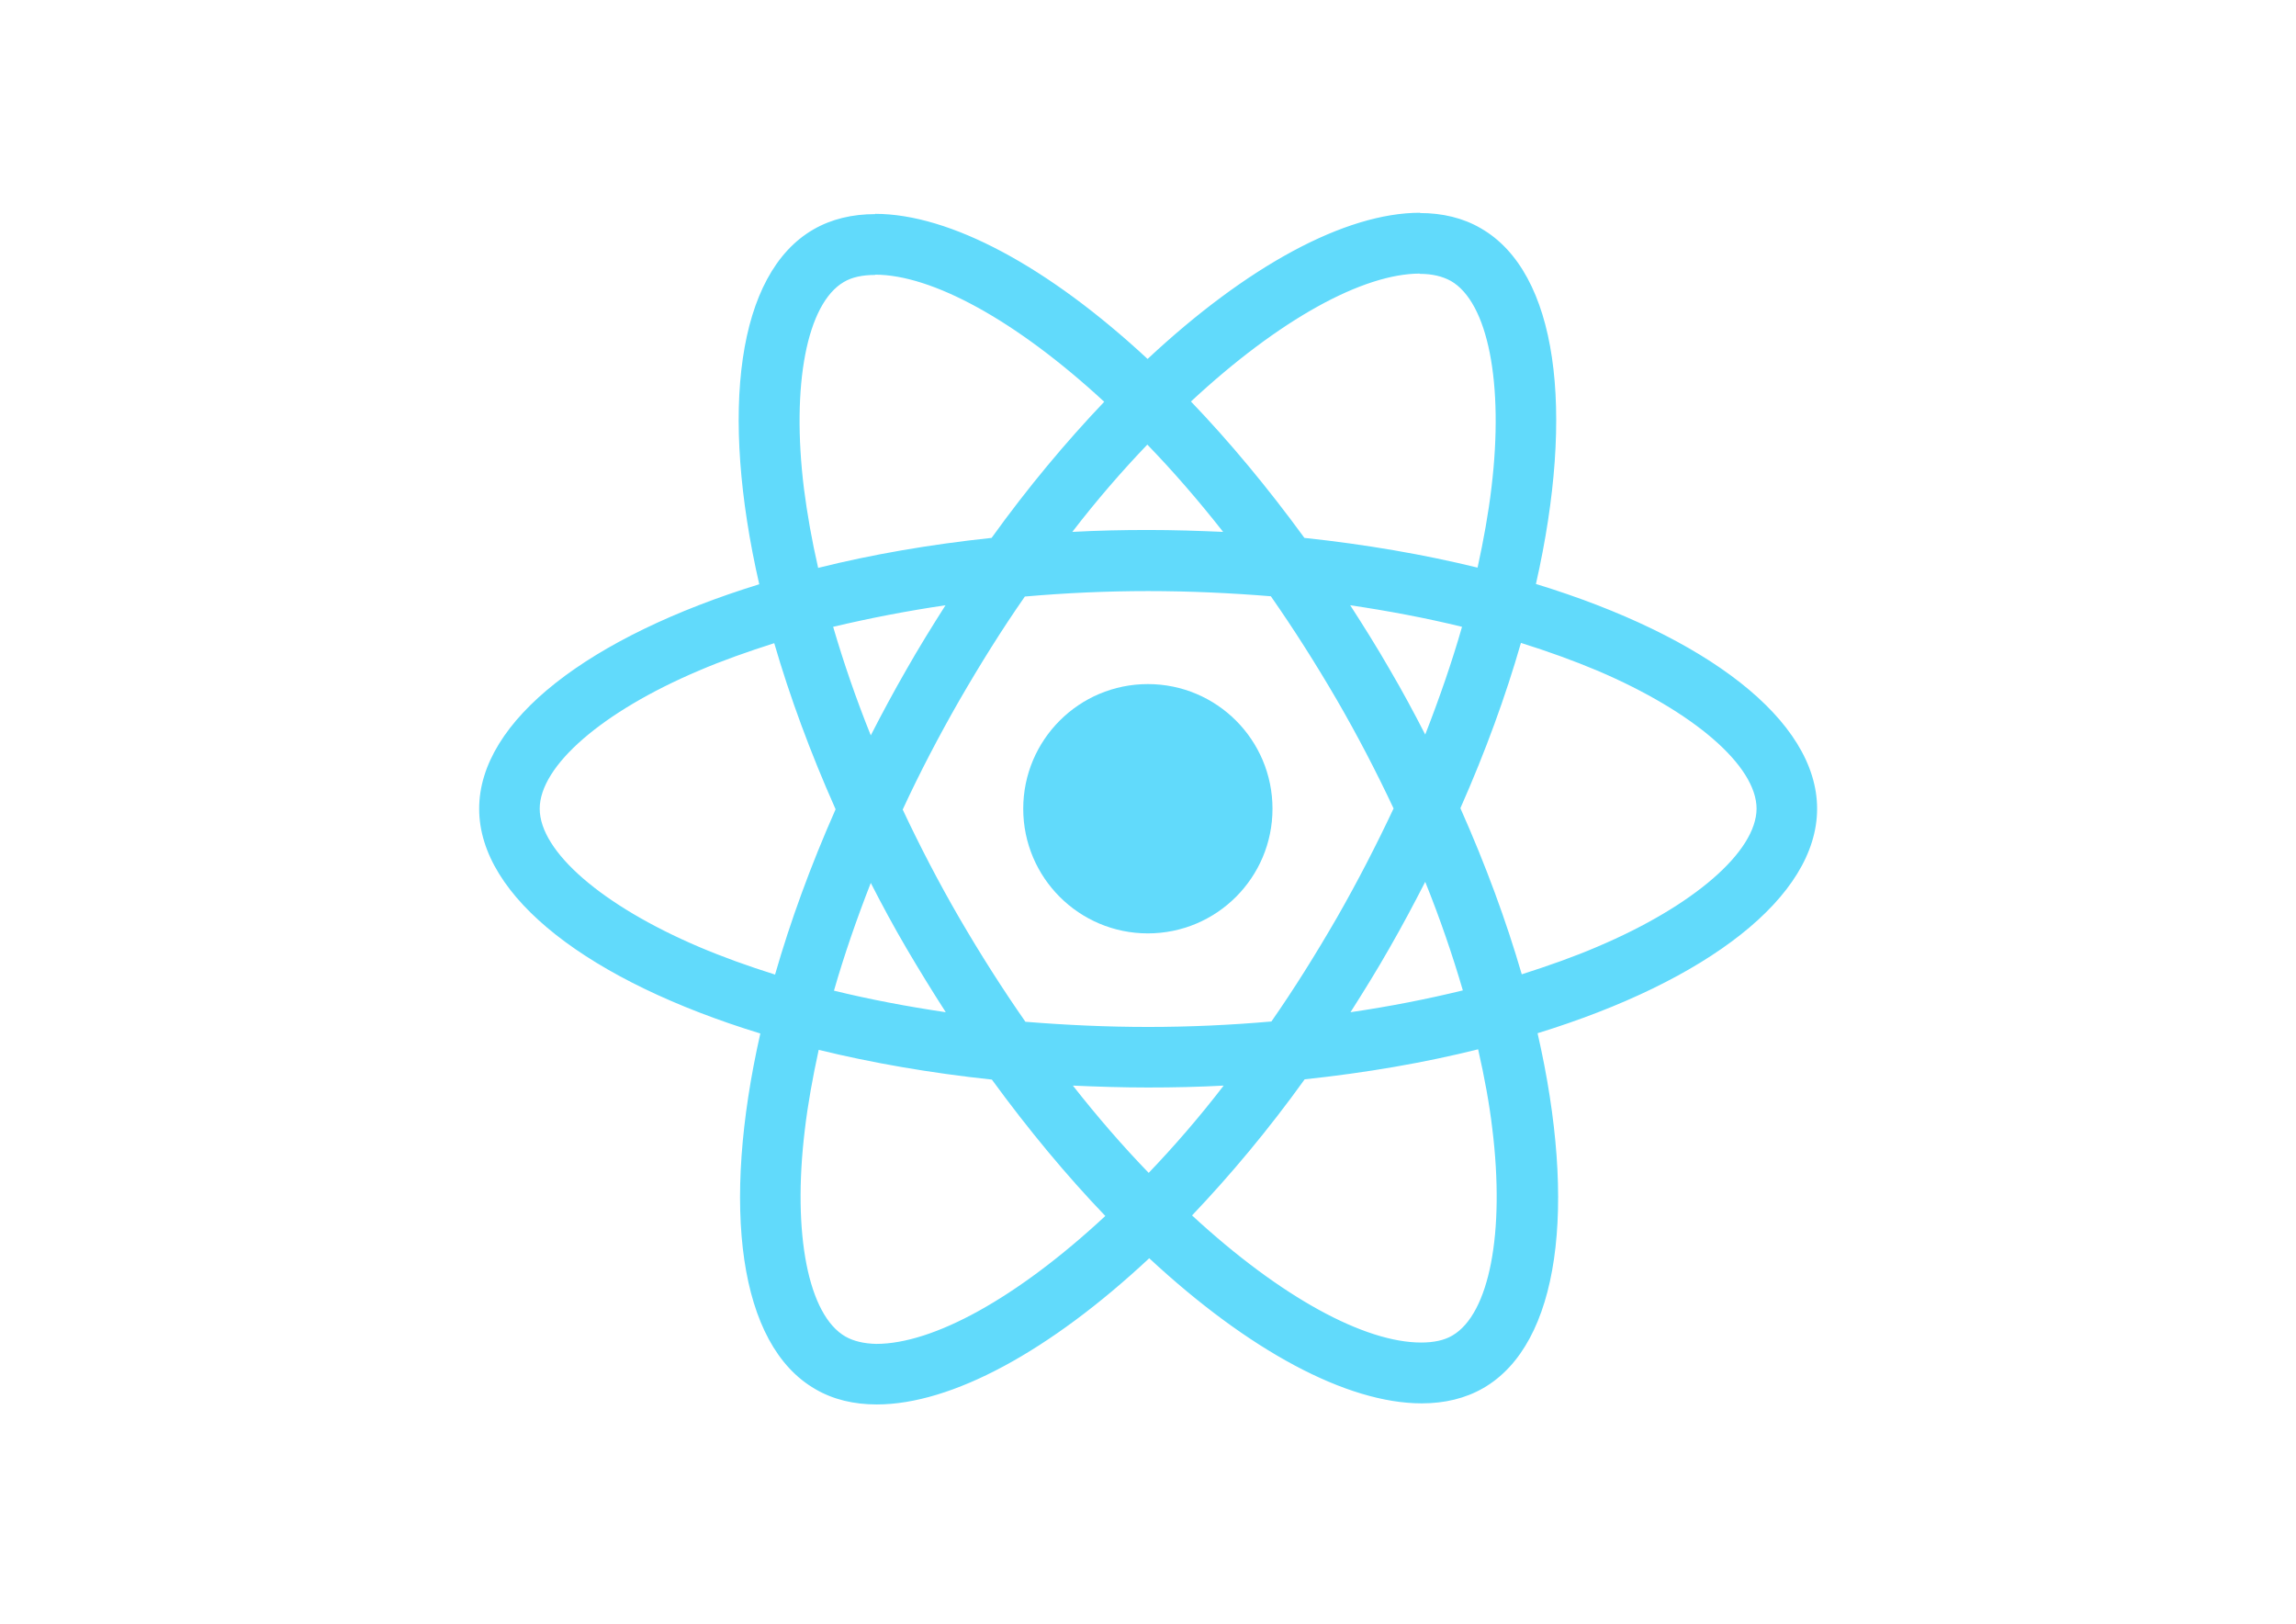
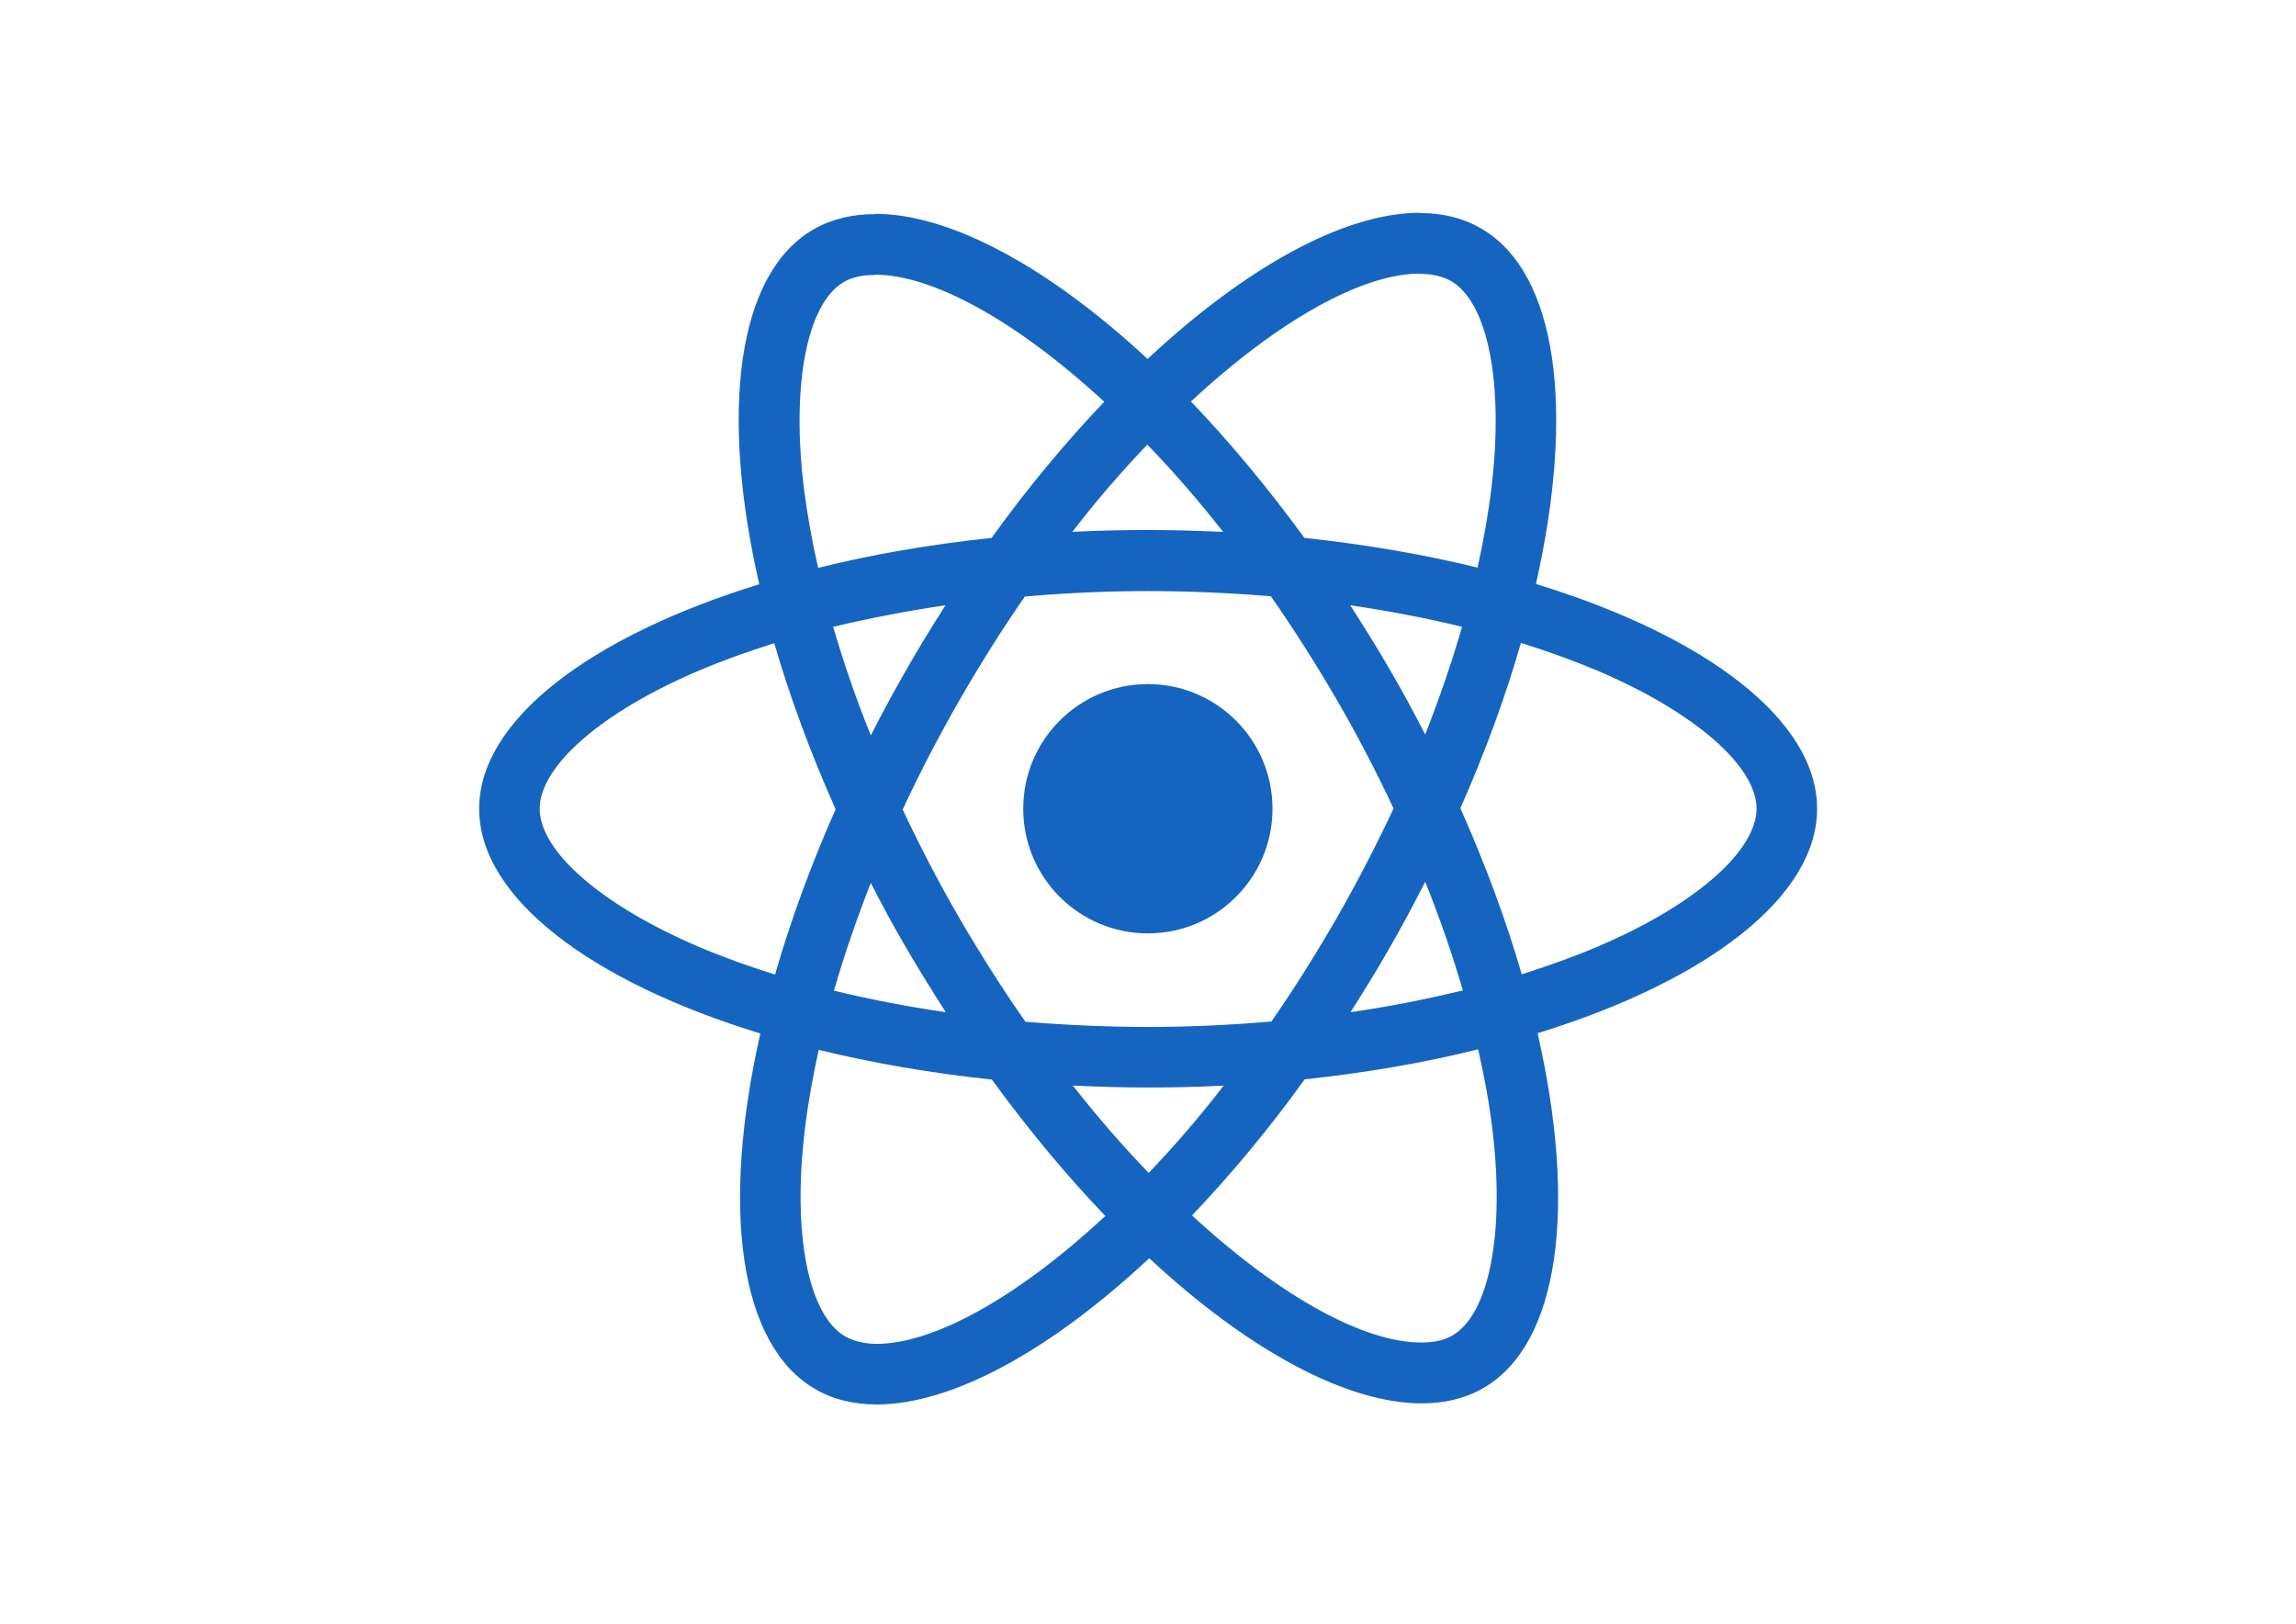
<svg xmlns="http://www.w3.org/2000/svg" viewBox="0 0 841.9 595.3">
-   <g fill="#61DAFB">
+   <g fill="#1565c0">
    <path d="M666.3 296.5c0-32.5-40.7-63.3-103.1-82.4 14.4-63.6 8-114.2-20.2-130.4-6.5-3.8-14.1-5.6-22.4-5.6v22.3c4.6 0 8.3.9 11.4 2.6 13.6 7.8 19.5 37.5 14.9 75.7-1.1 9.4-2.9 19.3-5.1 29.4-19.6-4.8-41-8.5-63.5-10.9-13.5-18.5-27.5-35.3-41.6-50 32.6-30.3 63.2-46.9 84-46.9V78c-27.5 0-63.5 19.6-99.9 53.6-36.4-33.8-72.4-53.2-99.9-53.2v22.3c20.7 0 51.4 16.5 84 46.6-14 14.7-28 31.4-41.3 49.9-22.6 2.4-44 6.1-63.6 11-2.3-10-4-19.7-5.2-29-4.7-38.2 1.1-67.9 14.6-75.8 3-1.8 6.9-2.6 11.5-2.6V78.5c-8.4 0-16 1.8-22.6 5.6-28.1 16.2-34.4 66.7-19.9 130.1-62.2 19.2-102.7 49.9-102.7 82.3 0 32.5 40.7 63.3 103.1 82.4-14.4 63.6-8 114.2 20.2 130.4 6.5 3.8 14.1 5.6 22.5 5.6 27.5 0 63.5-19.6 99.9-53.6 36.4 33.8 72.4 53.2 99.9 53.2 8.4 0 16-1.8 22.6-5.6 28.1-16.2 34.4-66.7 19.9-130.1 62-19.1 102.5-49.9 102.5-82.3zm-130.2-66.7c-3.7 12.9-8.3 26.2-13.5 39.5-4.1-8-8.4-16-13.1-24-4.6-8-9.5-15.8-14.4-23.4 14.2 2.1 27.9 4.7 41 7.9zm-45.8 106.5c-7.8 13.5-15.8 26.3-24.1 38.2-14.9 1.3-30 2-45.2 2-15.1 0-30.2-.7-45-1.9-8.3-11.9-16.4-24.6-24.2-38-7.6-13.1-14.5-26.4-20.8-39.8 6.2-13.4 13.2-26.8 20.7-39.9 7.8-13.5 15.8-26.3 24.1-38.2 14.9-1.3 30-2 45.2-2 15.1 0 30.2.7 45 1.9 8.3 11.9 16.4 24.6 24.2 38 7.6 13.1 14.5 26.4 20.8 39.8-6.3 13.4-13.2 26.8-20.7 39.9zm32.3-13c5.4 13.4 10 26.8 13.8 39.8-13.1 3.2-26.9 5.9-41.2 8 4.9-7.7 9.8-15.6 14.4-23.7 4.6-8 8.9-16.1 13-24.1zM421.2 430c-9.3-9.6-18.6-20.3-27.8-32 9 .4 18.2.7 27.5.7 9.4 0 18.7-.2 27.8-.7-9 11.7-18.3 22.4-27.5 32zm-74.4-58.9c-14.2-2.1-27.9-4.7-41-7.9 3.7-12.9 8.3-26.2 13.5-39.5 4.1 8 8.4 16 13.1 24 4.7 8 9.5 15.8 14.4 23.4zM420.7 163c9.3 9.6 18.6 20.3 27.8 32-9-.4-18.2-.7-27.5-.7-9.4 0-18.7.2-27.8.7 9-11.7 18.3-22.4 27.5-32zm-74 58.9c-4.9 7.7-9.8 15.6-14.4 23.7-4.6 8-8.9 16-13 24-5.4-13.4-10-26.8-13.8-39.8 13.1-3.1 26.9-5.8 41.2-7.9zm-90.5 125.2c-35.4-15.1-58.3-34.9-58.3-50.6 0-15.7 22.9-35.6 58.3-50.6 8.6-3.7 18-7 27.7-10.1 5.7 19.6 13.2 40 22.5 60.9-9.2 20.8-16.6 41.1-22.2 60.6-9.9-3.1-19.3-6.5-28-10.2zM310 490c-13.6-7.8-19.5-37.5-14.9-75.7 1.1-9.4 2.9-19.3 5.1-29.4 19.6 4.8 41 8.5 63.5 10.9 13.5 18.5 27.5 35.3 41.6 50-32.6 30.3-63.2 46.9-84 46.9-4.5-.1-8.3-1-11.3-2.7zm237.2-76.2c4.7 38.2-1.1 67.9-14.6 75.8-3 1.8-6.9 2.6-11.5 2.6-20.7 0-51.4-16.5-84-46.6 14-14.7 28-31.4 41.3-49.9 22.6-2.4 44-6.1 63.6-11 2.3 10.1 4.1 19.8 5.2 29.1zm38.5-66.7c-8.6 3.7-18 7-27.7 10.1-5.7-19.6-13.2-40-22.5-60.9 9.2-20.8 16.6-41.1 22.2-60.6 9.9 3.1 19.3 6.5 28.1 10.2 35.4 15.1 58.3 34.9 58.3 50.6-.1 15.7-23 35.6-58.4 50.6zM320.8 78.4z" />
    <circle cx="420.9" cy="296.5" r="45.7" />
    <path d="M520.5 78.1z" />
  </g>
</svg>
